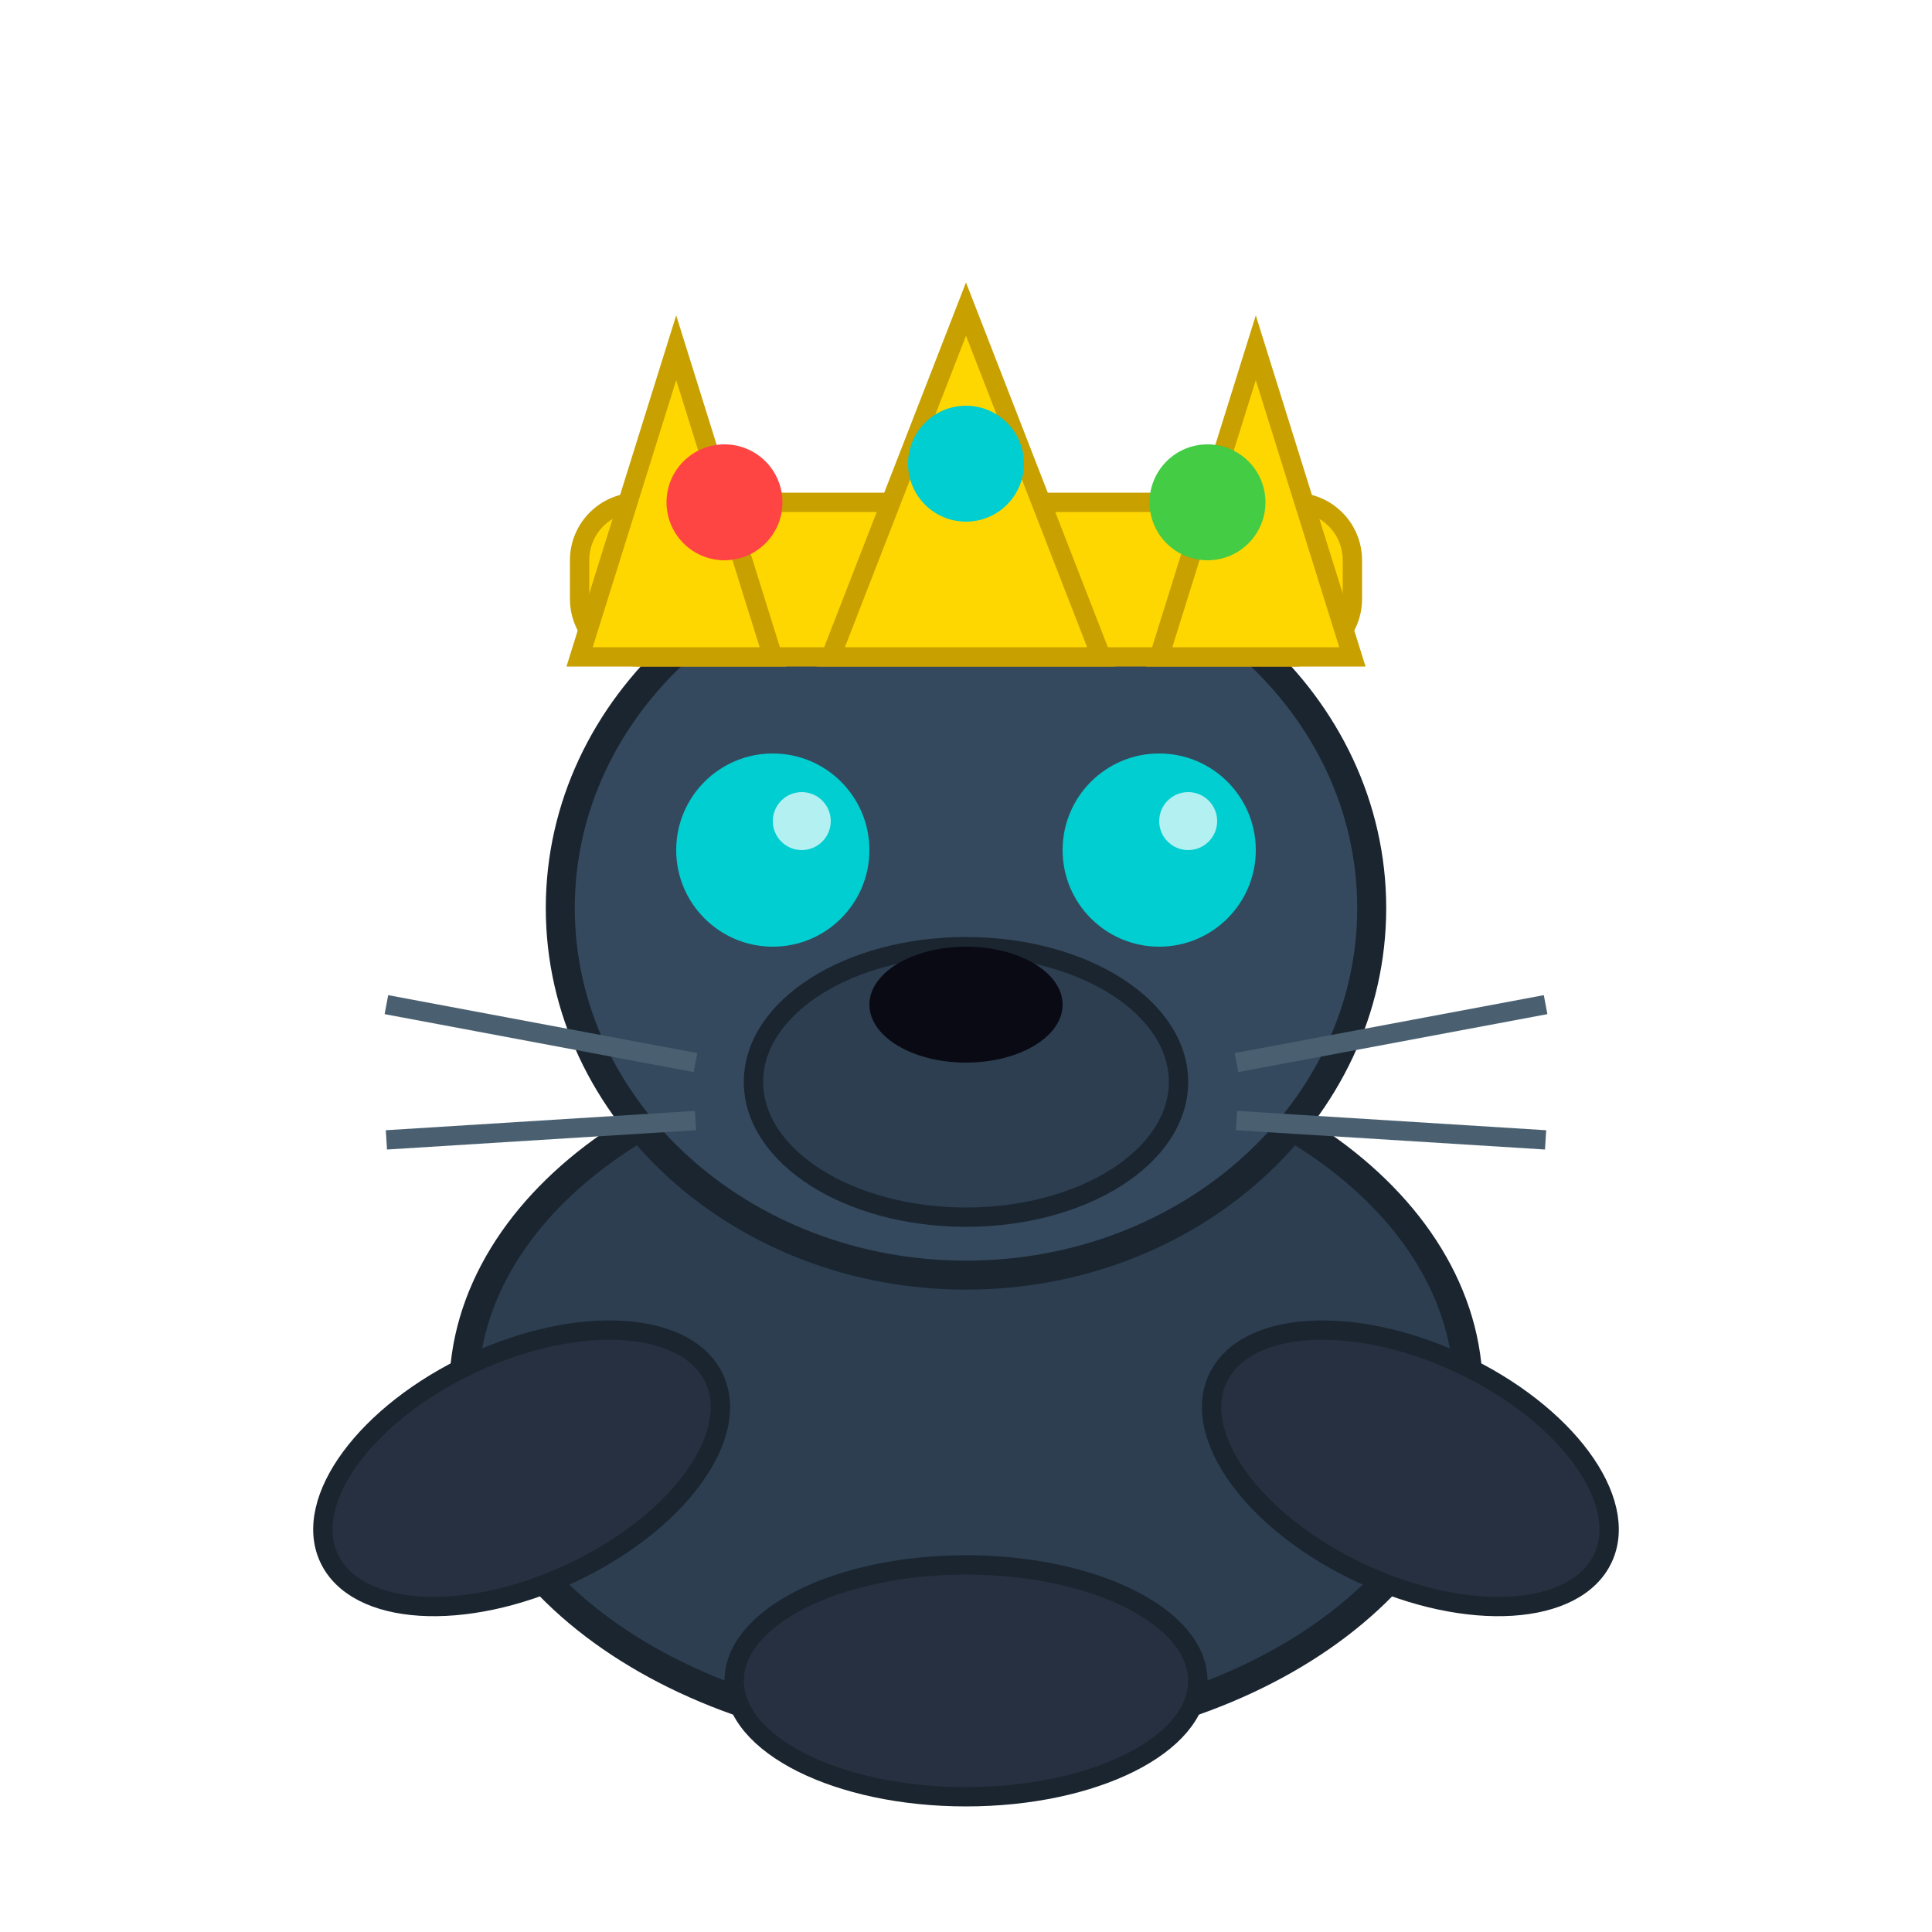
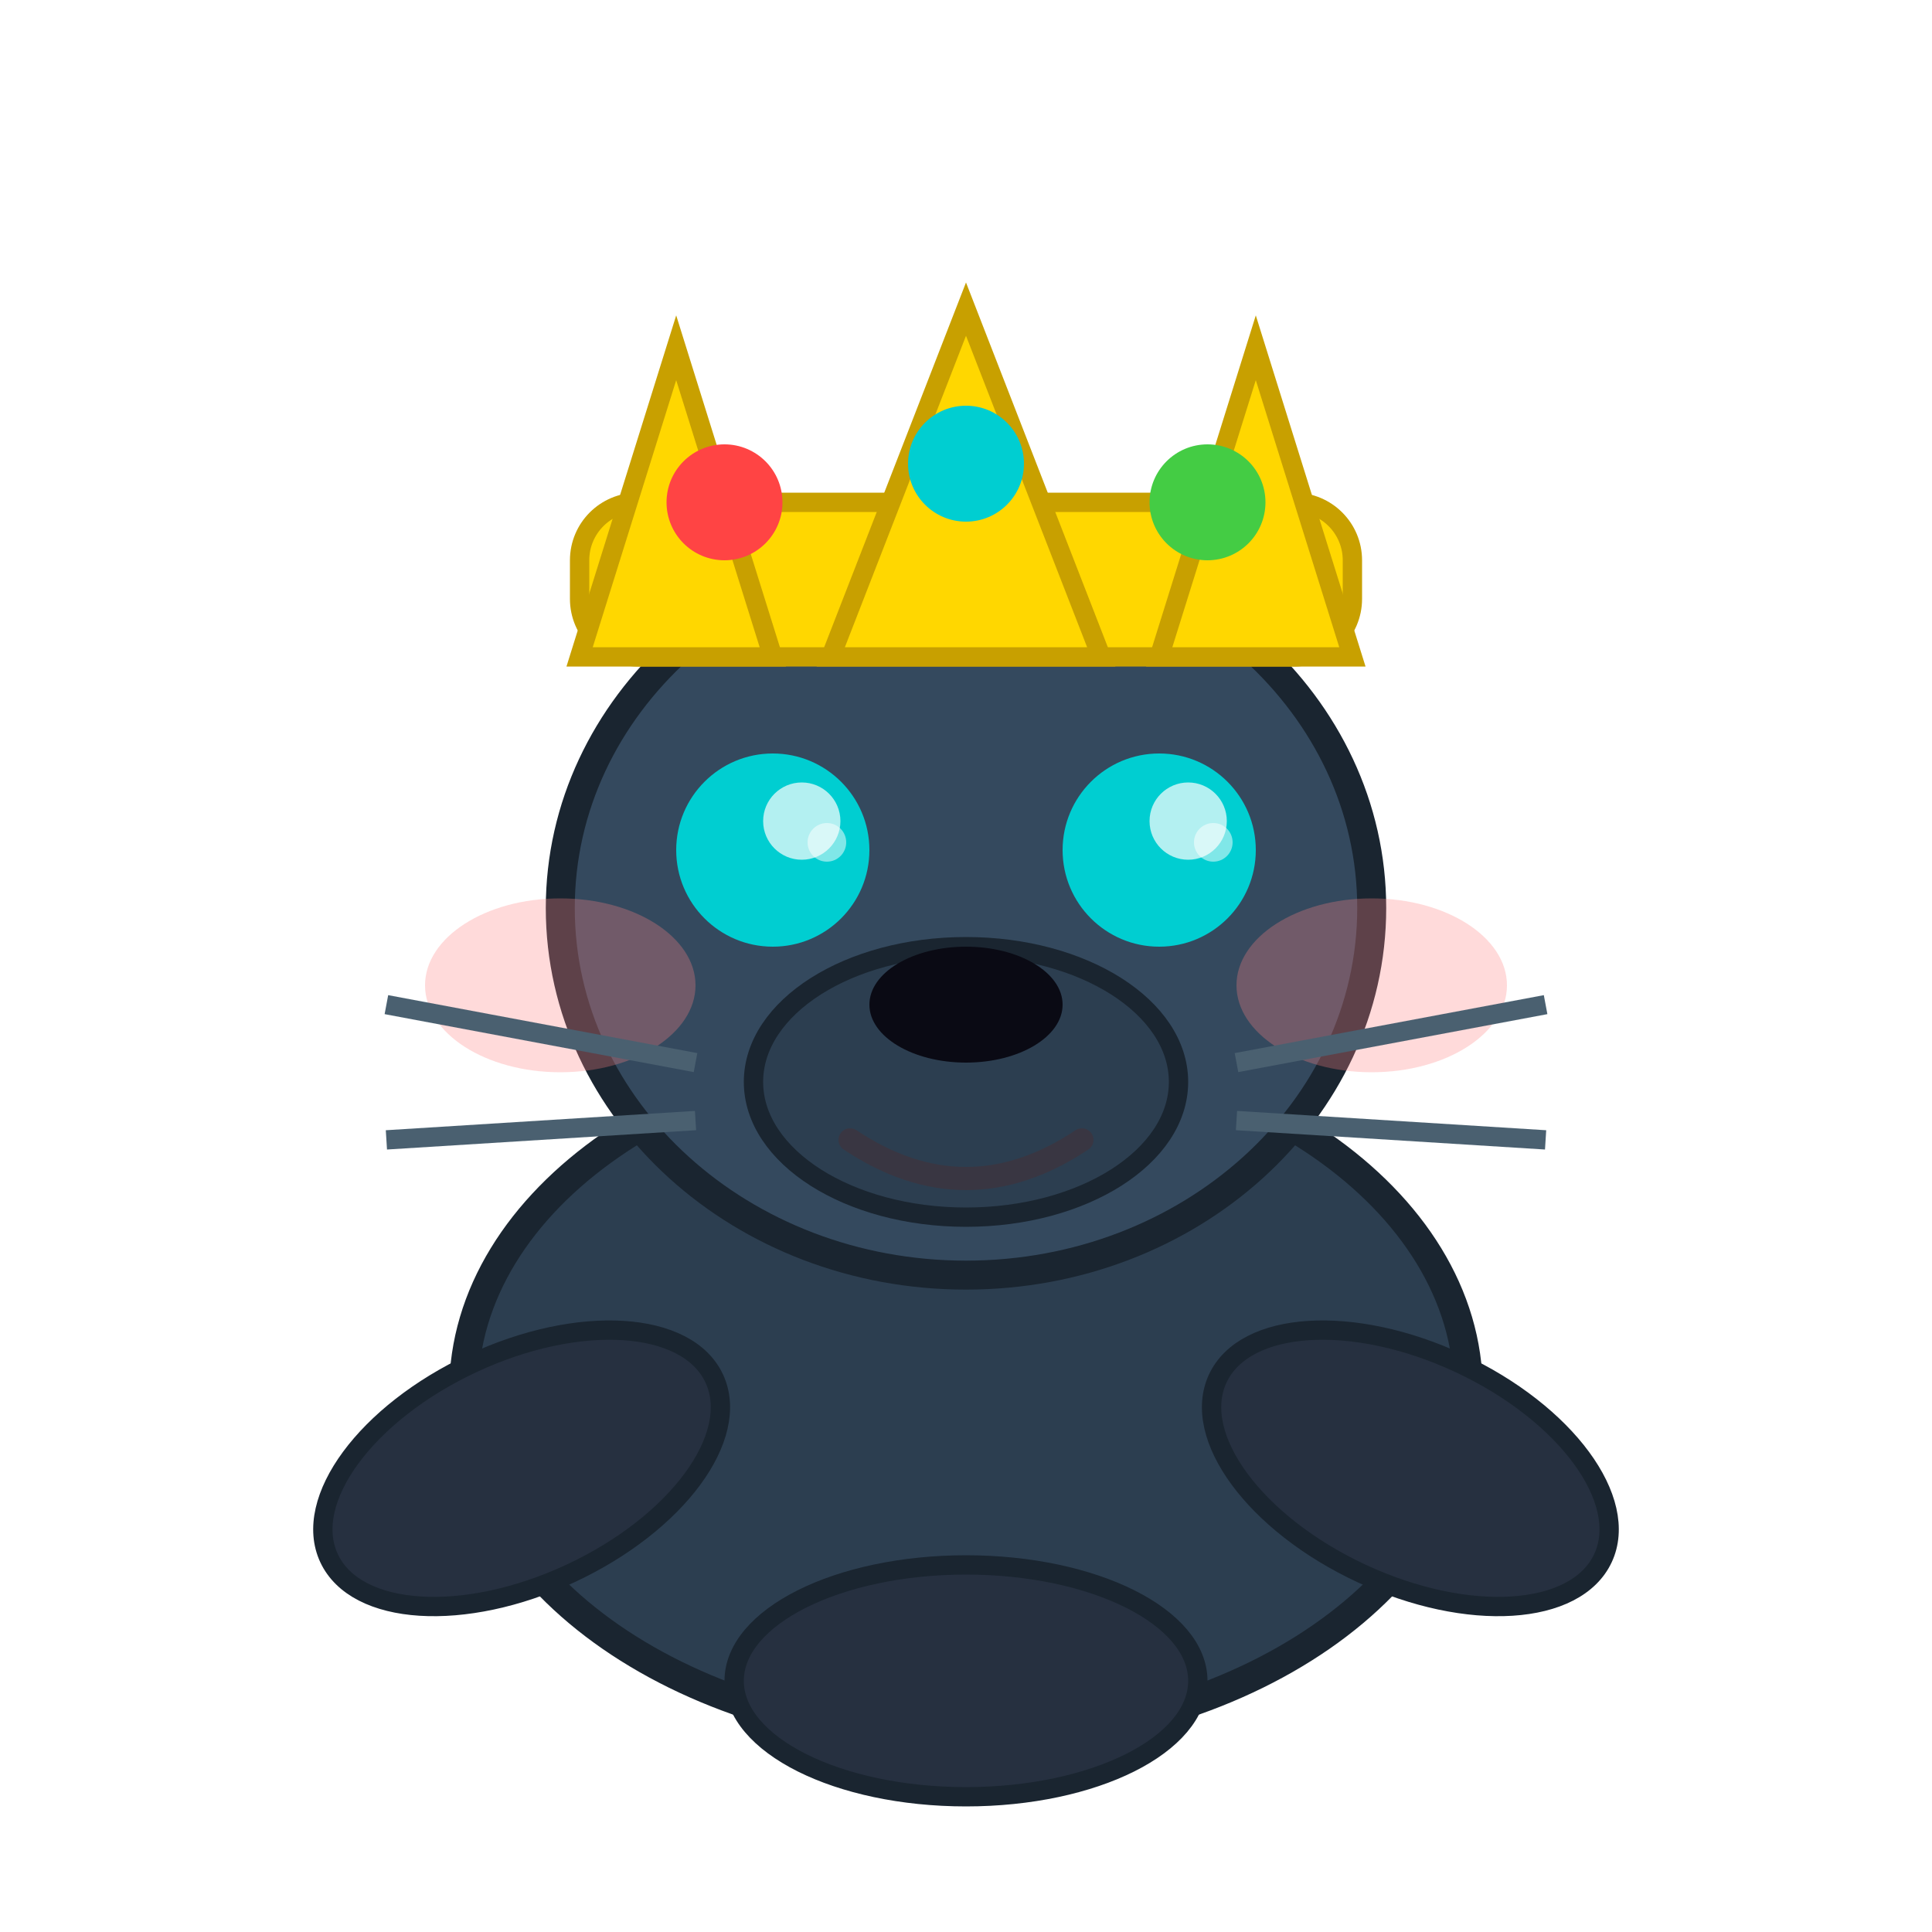
<svg xmlns="http://www.w3.org/2000/svg" viewBox="0 0 100 100">
  <ellipse cx="50" cy="72" rx="26" ry="18" fill="#2C3E50" stroke="#1a2530" stroke-width="1.5" />
  <ellipse cx="50" cy="47" rx="21" ry="19" fill="#34495E" stroke="#1a2530" stroke-width="1.5" />
  <ellipse cx="50" cy="56" rx="11" ry="7" fill="#2C3E50" stroke="#1a2530" stroke-width="1" />
  <ellipse cx="50" cy="52" rx="5" ry="3" fill="#0a0a14" />
  <circle cx="40" cy="44" r="5" fill="#00CED1" />
  <circle cx="60" cy="44" r="5" fill="#00CED1" />
-   <circle cx="41.5" cy="42.5" r="1.5" fill="rgba(255,255,255,0.7)" />
-   <circle cx="61.5" cy="42.5" r="1.5" fill="rgba(255,255,255,0.7)" />
+   <circle cx="41.5" cy="42.5" r="2.0" fill="rgba(255,255,255,0.7)" />
+   <circle cx="61.5" cy="42.5" r="2.0" fill="rgba(255,255,255,0.7)" />
+   <circle cx="42.8" cy="43.6" r="1.0" fill="rgba(255,255,255,0.5)" />
+   <circle cx="62.8" cy="43.6" r="1.0" fill="rgba(255,255,255,0.5)" />
  <ellipse cx="27" cy="76" rx="11" ry="6" fill="#263040" stroke="#1a2530" stroke-width="1" transform="rotate(-25 27 76)" />
  <ellipse cx="73" cy="76" rx="11" ry="6" fill="#263040" stroke="#1a2530" stroke-width="1" transform="rotate(25 73 76)" />
  <ellipse cx="50" cy="87" rx="12" ry="6" fill="#263040" stroke="#1a2530" stroke-width="1" />
  <rect x="30" y="26" width="40" height="8" rx="3" fill="#FFD700" stroke="#C8A000" stroke-width="1" />
  <polygon points="30,34 35,18 40,34" fill="#FFD700" stroke="#C8A000" stroke-width="1" />
  <polygon points="43,34 50,16 57,34" fill="#FFD700" stroke="#C8A000" stroke-width="1" />
  <polygon points="60,34 65,18 70,34" fill="#FFD700" stroke="#C8A000" stroke-width="1" />
  <circle cx="37.5" cy="26" r="3" fill="#FF4444" />
  <circle cx="50" cy="24" r="3" fill="#00CED1" />
  <circle cx="62.5" cy="26" r="3" fill="#44CC44" />
+   <ellipse cx="29" cy="51" rx="7" ry="4.5" fill="rgba(255,130,130,0.30)" />
+   <ellipse cx="71" cy="51" rx="7" ry="4.5" fill="rgba(255,130,130,0.30)" />
+   <path d="M 44,59 Q 50,63 56,59" stroke="rgba(80,40,40,0.35)" stroke-width="1.2" fill="none" stroke-linecap="round" />
  <line x1="36" y1="55" x2="20" y2="52" stroke="#4a6070" stroke-width="1" />
  <line x1="36" y1="58" x2="20" y2="59" stroke="#4a6070" stroke-width="1" />
  <line x1="64" y1="55" x2="80" y2="52" stroke="#4a6070" stroke-width="1" />
  <line x1="64" y1="58" x2="80" y2="59" stroke="#4a6070" stroke-width="1" />
</svg>
